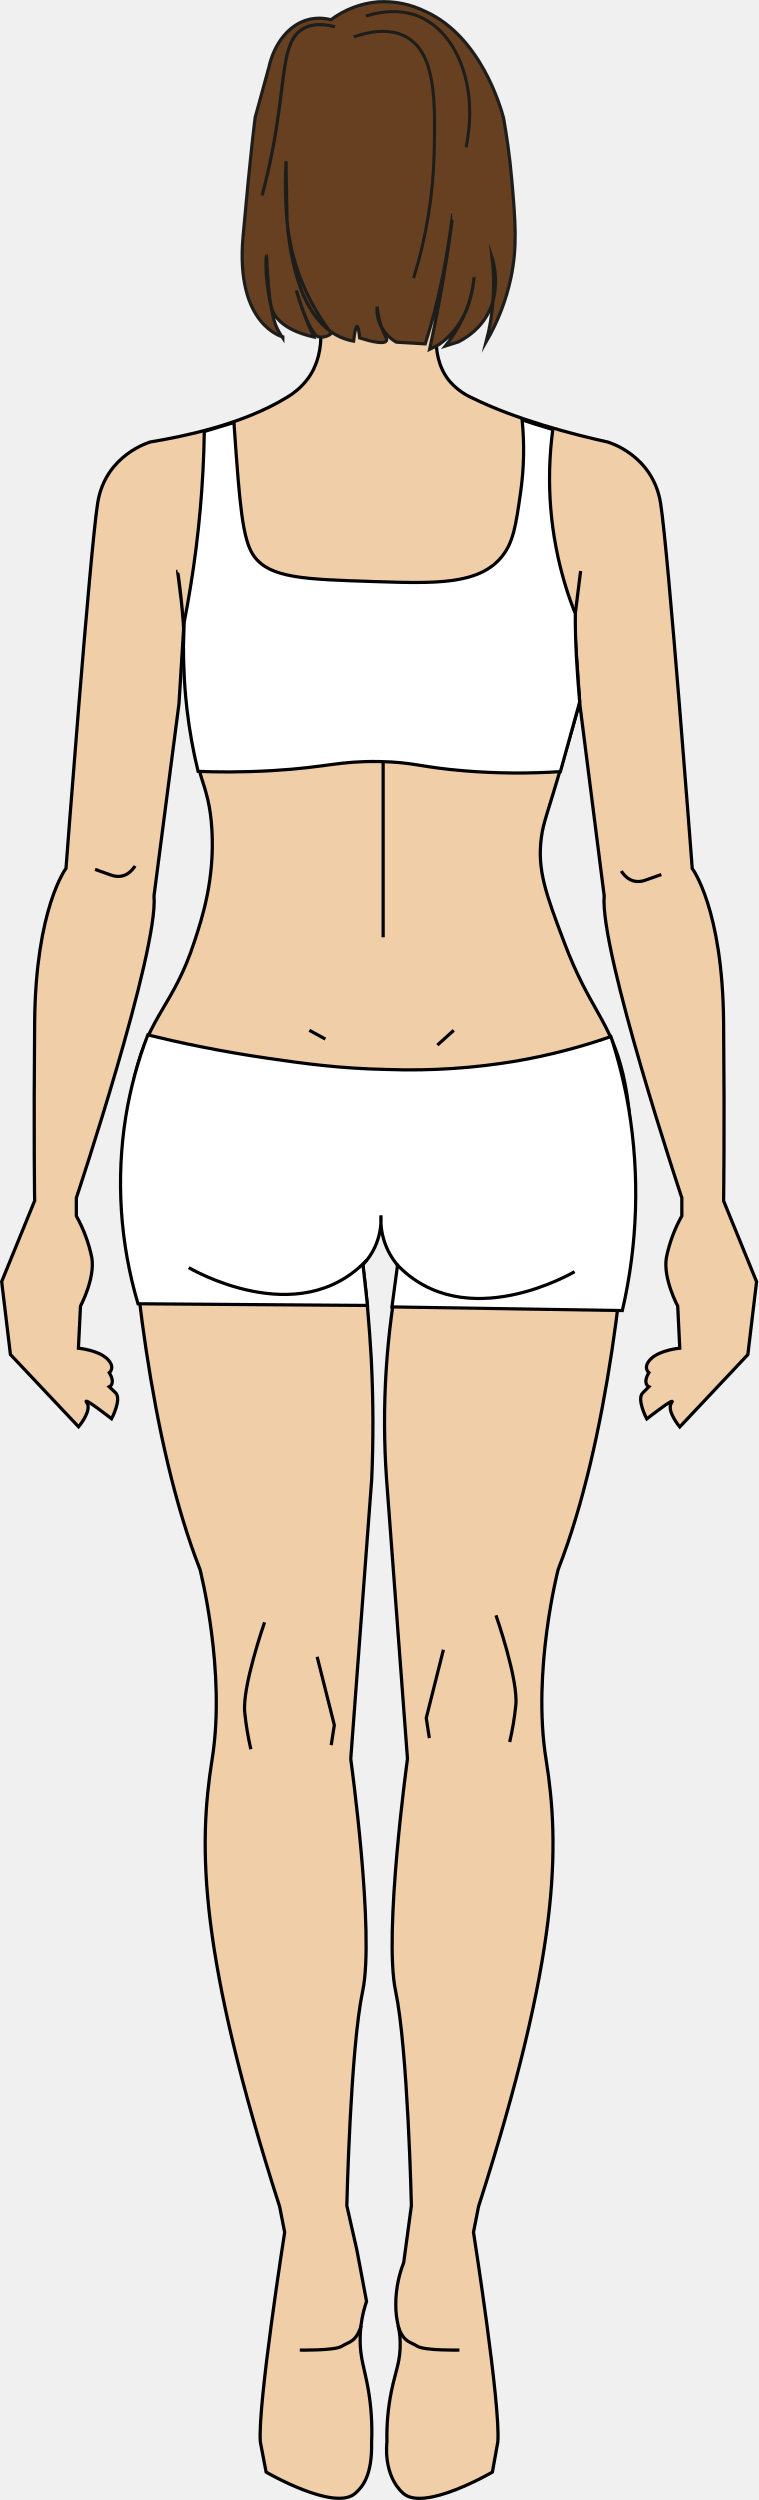
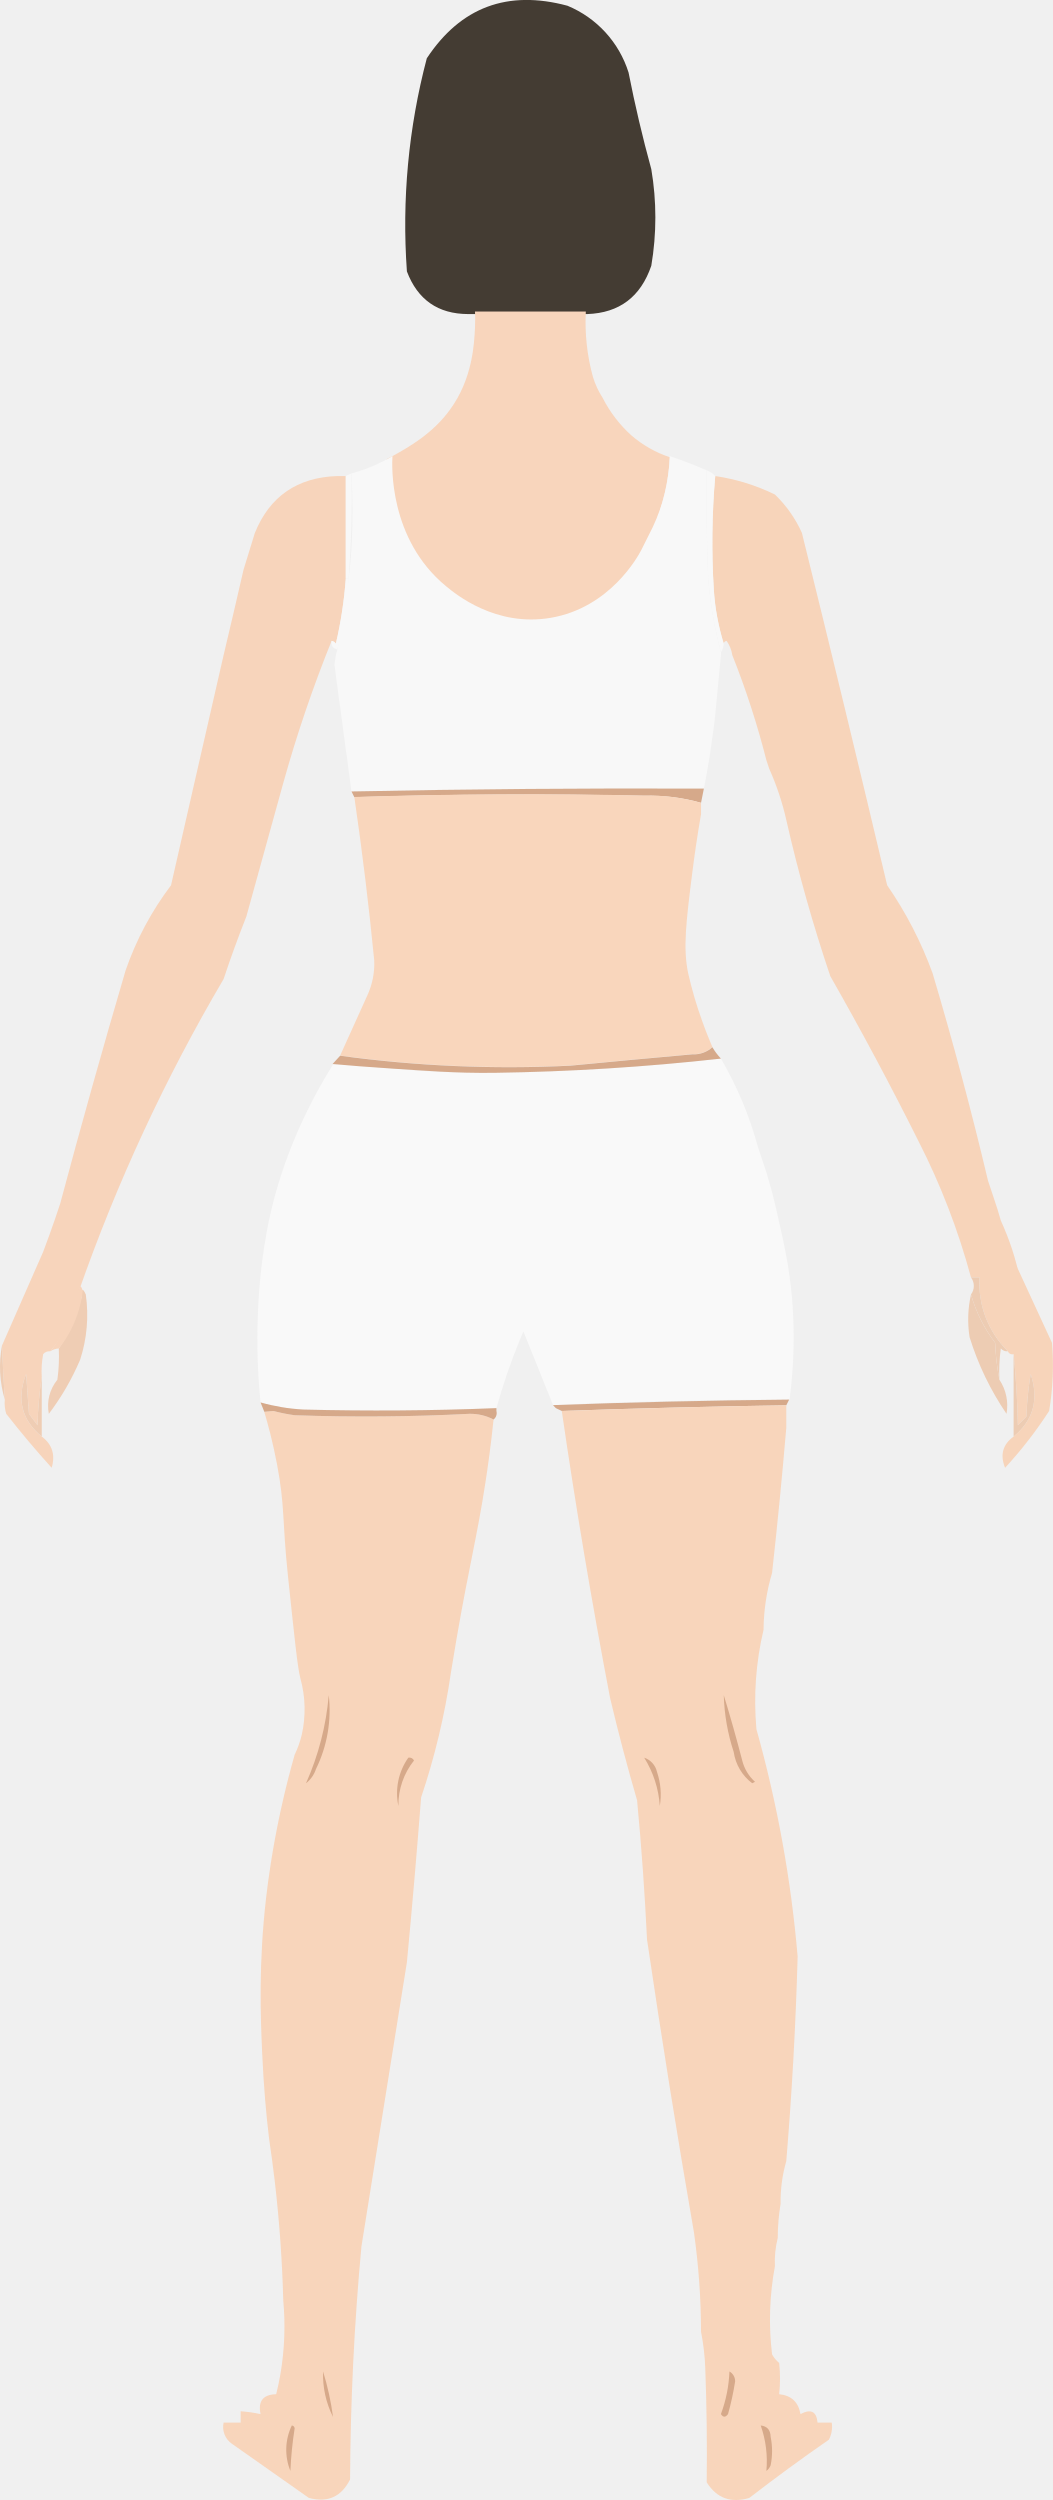
- <svg xmlns="http://www.w3.org/2000/svg" viewBox="0 0 235.92 777.84">
+ <svg xmlns="http://www.w3.org/2000/svg" id="Capa_1" data-name="Capa 1" viewBox="0 0 370.52 879.75">
  <defs>
-     <style>.cls-1{fill:#efcea8;}.cls-1,.cls-5,.cls-6,.cls-7{stroke:#000;}.cls-1,.cls-2,.cls-3,.cls-4,.cls-5,.cls-6,.cls-7{stroke-miterlimit:10;}.cls-1,.cls-7{stroke-width:1.01px;}.cls-2{fill:#664020;}.cls-2,.cls-3,.cls-4{stroke:#1d1d1b;}.cls-3,.cls-4,.cls-6,.cls-7{fill:none;}.cls-4{stroke-width:0.95px;}.cls-5{fill:#fff;}</style>
+     <style>.cls-1{fill:#443c33;}.cls-1,.cls-10,.cls-11,.cls-2,.cls-3,.cls-4,.cls-5,.cls-6,.cls-7,.cls-8,.cls-9{fill-rule:evenodd;}.cls-2{fill:#f8d5bc;}.cls-3{fill:#f8f8f8;}.cls-4{fill:#f7d4bb;}.cls-5{fill:#f7d4ba;}.cls-6{fill:#d6a98a;}.cls-7{fill:#f9d6bc;}.cls-8{fill:#f9f9f9;}.cls-9{fill:#edccb3;}.cls-10{fill:#efcdb4;}.cls-11{fill:#f8d5bb;}</style>
  </defs>
-   <g id="Capa_2" data-name="Capa 2">
-     <g id="Capa_6" data-name="Capa 6">
-       <path id="Cuerpo" class="cls-1" d="M180.4,218.39c-1.08,3.92-2.7,9.7-4.75,16.69-5.41,18.46-6.52,20.51-7.18,25.27-1.42,10.26,1.4,17.79,7,32.65,7.91,21.12,14.31,24.25,18.36,41.18a94.13,94.13,0,0,1,2.3,25.06c-.91,30-6.86,89.29-22.46,129.06,0,0-8.19,31.65-3.78,59.06s4.17,60.69-21,139.17l-1.57,8s8.47,53.89,7.57,65.23l-1.69,9.4S132,781.56,125.5,775.8s-5.11-16-5.11-16A70.92,70.92,0,0,1,121.78,744c1.32-6.46,2.89-9.34,2.73-15.38-.13-4.43-1-5.26-1.31-9.6A35.46,35.46,0,0,1,125.6,704l2.4-17.77s-1.12-48.88-4.92-66.77,3.7-72.22,3.7-72.22l-6.51-87a254,254,0,0,1,4.27-67.5,20.39,20.39,0,0,1-4.43-6.55,20.16,20.16,0,0,1-1.6-8,35,35,0,0,1-5.6,15.35c1.15,9,2,18.72,2.59,29,.7,13.52.66,26.15.15,37.73l-6.52,87s7.52,54.33,3.71,72.22-4.93,66.77-4.93,66.77l3.14,13.86q1.47,8,3,15.94a37,37,0,0,0-2,11.64c-.06,5.85,1.36,9.12,2.47,15.42a77.08,77.08,0,0,1,1.1,16.66c.22,10.43-2.78,13.94-5.11,16-6.46,5.76-27.71-6.62-27.71-6.62L81,759.78c-.9-11.34,7.57-65.23,7.57-65.23l-1.57-8c-25.14-78.48-25.39-111.77-21-139.17s-3.77-59.06-3.77-59.06c-15.61-39.77-21.56-99.05-22.46-129.06a93.72,93.72,0,0,1,2.3-25.06C46.54,315.68,54,312.83,60.48,293c2.36-7.17,6.35-19.28,5.45-34.83-.9-15.4-5.56-16.28-7-35.78-.1-1.42-1.17-16.41-1.8-26.72,0-.84-.19-3.16-.47-6.28-.59-6.53-1.38-11.72-1.41-11.71s.36,3.09,2,16l-1.56,25.25-7.77,59.78c1.42,17.24-24.17,94-24.17,94v5.62a44.68,44.68,0,0,1,4.82,13c1.06,6.5-3.53,15.06-3.53,15.06l-.64,13.09s6.11.56,8.91,3.26.71,4.37.71,4.37c2.08,3.49,0,4.38,0,4.38L36,433.38c1.92,2-1.29,8.05-1.29,8.05s-9.44-7.39-7.7-5-2.56,7.5-2.56,7.5L3.24,421.43.52,398.74,10.78,373.6s-.32-20.29,0-55.64,9.75-47.78,9.75-47.78S28,171.61,30.39,156.5s16.42-19,16.42-19c9.63-1.57,28.69-5.38,42.37-13.82a22.09,22.09,0,0,0,6.71-6c6.36-8.87,3.43-20.39,2.17-24.51l39.84,0c-1.42,4.25-4.94,16.64,1.75,25.14a19.64,19.64,0,0,0,7.09,5.41c14,6.93,31.77,11.46,42.37,13.82,0,0,14,3.9,16.42,19s9.85,113.68,9.85,113.68,9.44,12.43,9.76,47.78,0,55.64,0,55.64l10.26,25.14-2.72,22.69-21.18,22.5s-4.31-5.12-2.56-7.5-7.71,5-7.71,5-3.21-6.09-1.28-8.05l1.93-1.95s-2.09-.89,0-4.38c0,0-2.09-1.68.71-4.37s8.91-3.26,8.91-3.26l-.64-13.09s-4.6-8.56-3.53-15.06a44.81,44.81,0,0,1,4.81-13v-5.62s-25.58-76.75-24.16-94q-3.78-29.7-7.55-59.39-.88-12.83-1.78-25.64l2-16" />
-       <path class="cls-2" d="M123.31,106.46a12.07,12.07,0,0,1-4.66-4.8,11,11,0,0,1-1.31-6.25,24.4,24.4,0,0,0,2,8c.67,1.43,1.17,2.09.87,2.62-.69,1.22-4.83.2-8.29-.88q-.4-3.63-.87-3.63T110,106.14a17.45,17.45,0,0,1-3.89-1.17C87,96.69,88.67,56.25,89,50.17l.29,18.2A66.65,66.65,0,0,0,91,78.72a68,68,0,0,0,12.11,25,4.67,4.67,0,0,1-3.8,1.11,1.5,1.5,0,0,1-.83-.37c-3.35-3.2-6.26-14.11-6.26-14.11q.85,3,2,6.17c1.08,3,2.23,5.78,3.39,8.32-3.9-.87-10.73-3-12.94-8.38a39.71,39.71,0,0,1-1.17-5.58,49.94,49.94,0,0,1-.72-10.28,4.8,4.8,0,0,1,.11-1.07c.21,0,.3,16.72,3.39,22.75A24.26,24.26,0,0,0,88,105.2l0-.38S73.15,101.24,75.62,73.6,79.4,36.51,79.4,36.51l4.22-15.42C85.29,13.36,90.11,7.4,96.29,6a14,14,0,0,1,6.67.15A28.43,28.43,0,0,1,117.52.58a29.25,29.25,0,0,1,15,3.06c17.08,7.81,23.27,29.76,24.14,33,.86,4.75,1.91,11.55,2.62,19.78,1.09,12.65,1.7,20.42-.31,30a67.22,67.22,0,0,1-7.7,19.93,71.37,71.37,0,0,0,1.89-26s5.81,17.46-10.48,26l-4.09,1.3a47.05,47.05,0,0,0,6.86-12,38.1,38.1,0,0,0,1.95-8.37c.06-.62.07-1,.08-1a35.52,35.52,0,0,1-2.89,11.35,24.64,24.64,0,0,1-8,9.58l-2.91,1.45C137,93.28,138.87,81.53,140,73.48c.51-3.7.87-6.7.83-6.7s-1.17,10-3.53,21.21a192.07,192.07,0,0,1-5,19Z" />
-       <path class="cls-3" d="M104.23,8.33c-5.17-1.36-8.17-.41-9.89.58-6.88,4-5.29,15.29-9.43,37.19-1.21,6.35-2.49,11.47-3.35,14.69" />
-       <path class="cls-4" d="M110.09,11.47c4.42-1.53,11.17-3,16.56.16,9.08,5.32,8.76,20.55,8.44,35.78a143.36,143.36,0,0,1-6.4,39.13" />
-       <path class="cls-4" d="M113.84,5c8.65-2.71,14.41-.76,16.56.15C142.06,10.07,149,26.76,145,45.81" />
-       <path class="cls-5" d="M46,322c9.47,2.33,22.18,5.07,37.35,7.27,11.25,1.63,22.37,3.21,37.31,3.49a198.92,198.92,0,0,0,39.93-2.62,185.81,185.81,0,0,0,29.48-7.62A157.36,157.36,0,0,1,195.63,345a161.15,161.15,0,0,1-2,62.76l-71.68-1.13,1.74-13a22.11,22.11,0,0,1-5.16-15.49,21,21,0,0,1-1.86,9.82,20.63,20.63,0,0,1-3.74,5.53q.69,6.35,1.4,12.68l-71.39-.52a132,132,0,0,1-3.8-58.26A127.75,127.75,0,0,1,46,322Z" />
-       <path class="cls-6" d="M178.77,395.67s-34.13,20.28-55.44-2.41" />
-       <path class="cls-6" d="M58.72,394.41s34.13,20.28,55.44-2.41" />
-       <line class="cls-6" x1="136.08" y1="325.16" x2="141.19" y2="320.57" />
-       <line class="cls-6" x1="101.24" y1="323.29" x2="96.25" y2="320.57" />
-       <path class="cls-6" d="M154.31,502.58s7.12,20.28,6.15,28.21A89.81,89.81,0,0,1,158.58,542" />
-       <polyline class="cls-6" points="137.96 513.29 132.62 534.53 133.58 540.79" />
-       <path class="cls-6" d="M82.32,504.76S75.21,525.05,76.17,533a90.31,90.31,0,0,0,1.88,11.25" />
-       <polyline class="cls-6" points="98.67 515.48 104.02 536.72 103.05 542.98" />
-       <line class="cls-6" x1="119.21" y1="218.29" x2="119.21" y2="291.63" />
-       <path class="cls-6" d="M193.34,271s2.4,4.65,7.42,2.87l5-1.77" />
-       <path class="cls-6" d="M42,269.41s-2.4,4.65-7.42,2.87l-5-1.78" />
-       <path class="cls-5" d="M174.36,240.08q3-10.85,6-21.69-.61-6.58-1-13.68T179,190.9c-1.09-2.68-2.11-5.5-3-8.47a114.45,114.45,0,0,1-4-48.79l-5.72-1.74-3.83-1.27a93.66,93.66,0,0,1-.48,22.61c-1.46,10.18-2.21,15.42-5.76,19.85-7.12,8.9-20.62,8.47-39.74,7.86-21.58-.7-32.37-1-37.41-7.86-3.69-5-4.53-16.81-6.19-40.42,0-.51-.06-.92-.08-1.2l-9.22,2.78a332.73,332.73,0,0,1-4.27,48.18q-.93,5.73-2,11.23l-.22,7.2c0,2.83.05,6.13.25,9.83.26,4.8.67,8.53.87,10.2A159.74,159.74,0,0,0,61.63,240c5.08.2,13.24.36,23.29-.25,16.87-1,20.32-3,33-2.81,11,.19,12.75,1.78,26.76,2.91A203.82,203.82,0,0,0,174.36,240.08Z" />
-       <path class="cls-7" d="M142.94,731.19s-10.91.22-13.09-1.2-4.42-1.2-6-6.38" />
-       <path class="cls-7" d="M93.28,731.19s10.91.22,13.09-1.2,4.42-1.2,6-6.38" />
-     </g>
-   </g>
+   <path class="cls-1" d="M214.5,115.5h-41q-15.83-.06-21.5-15a229.59,229.59,0,0,1,7-75q17.83-27,49.5-18.5A37.62,37.62,0,0,1,230,30.5q3.36,17.11,8,34a101.59,101.59,0,0,1,0,34q-5.61,16.4-22.5,17Z" transform="translate(-8.81 -4.98)" />
+   <path class="cls-2" d="M231,158.2a39.77,39.77,0,0,0,13.53,7.68A74.92,74.92,0,0,1,242.62,179a76.6,76.6,0,0,1-4.36,13c-1.37,3.1-6.6,14.92-15.57,22.24-13.89,11.33-38.07,12.93-54.47,1.74-13.37-9.12-17.86-24.43-20.44-33.16a75.47,75.47,0,0,1-2.91-16.25c.54-.28,1.33-.69,2.26-1.2,5.42-3,13.85-7.72,20-16.18,8-10.92,8.55-23.19,8.83-28.92.11-2.35.07-4.31,0-5.65h39a72.78,72.78,0,0,0,2.5,23,29.81,29.81,0,0,0,3.45,7.42A45.7,45.7,0,0,0,231,158.2Z" transform="translate(-8.81 -4.98)" />
+   <path class="cls-3" d="M165.71,211.22c3.43,2.83,17.5,14.45,36.85,11.18,21-3.56,30.82-21.73,31.94-23.9l4-8a62.67,62.67,0,0,0,6-25q6.72,2.24,13,5-.25,19,.5,38a152.07,152.07,0,0,0,4.5,26v1q-1,10.5-2,21c-.38,4-.36,3.1-.63,5.19-1,7.85-2,13.48-2.29,15.1-.26,1.41-.61,3.36-1.08,5.71q-62-.27-124,1-3-22-6-44.5a37,37,0,0,1,1-5.5c2.65-10.07,3.4-20.39,4-25,.84-6.42,1.91-18.44,1-36.92a58.14,58.14,0,0,0,14.42-6.08C146.71,168.63,145.61,194.63,165.71,211.22Z" transform="translate(-8.81 -4.98)" />
+   <path class="cls-4" d="M127.5,172.5h3v36a147.89,147.89,0,0,1-3.5,23,2.23,2.23,0,0,0-1.5-1,469.7,469.7,0,0,0-17,50q-6.5,23.5-13,47-4.25,10.72-8,22a619.3,619.3,0,0,0-51,110,43.93,43.93,0,0,1-10,21,2.85,2.85,0,0,0-2.5,1,32.51,32.51,0,0,0-.5,8,140.81,140.81,0,0,0-1.5,17l-3-4q-.49-7-1-14-5.13,13.23,5.5,22,5.51,4.13,3.5,11-8.35-9.22-16-19a13,13,0,0,1-.5-5q-.6-9.5-1-19Q16.73,462,24,445.5c.76-2,1.51-4,2.25-6.1q2-5.53,3.75-10.9,11-41.16,23-82a108.25,108.25,0,0,1,16-30c1.63-7.14,6.14-26.95,7.77-34.08,2.82-12.34,7.9-34.58,10.73-46.92q2-8.5,4-17l3-13,4-13Q106.35,173.21,127.5,172.5Z" transform="translate(-8.81 -4.98)" />
+   <path class="cls-3" d="M132.47,171.58c.15,5.6.17,11.46,0,17.55-.16,6.76-.51,13.23-1,19.37h-1v-36Z" transform="translate(-8.81 -4.98)" />
+   <path class="cls-5" d="M260.5,172.5a71.63,71.63,0,0,1,21,6.5,43.47,43.47,0,0,1,9.5,13.5q15.31,61.91,30,124a136.7,136.7,0,0,1,16,31q10.8,36.3,19.5,73c.67,2,1.33,4,2,6,.88,2.52,1.72,5.19,2.5,8a99.19,99.19,0,0,1,3.93,10c1.21,3.61,1.77,6.36,2.07,7q6,12.93,12,26a96.47,96.47,0,0,1-1,24,148.91,148.91,0,0,1-15.5,20q-2.76-6.81,3-11,10.44-8.56,6-22a114.43,114.43,0,0,0-1.5,15l-3,3q-.25-12.76-1.5-25a1.62,1.62,0,0,1-2-1,33.65,33.65,0,0,1-10-26h-3a246.84,246.84,0,0,0-18.5-48q-14.73-29.47-31-58a554.1,554.1,0,0,1-15.5-55,95.58,95.58,0,0,0-6-18c-.33-1-.67-2-1-3a298.63,298.63,0,0,0-12-37,11.65,11.65,0,0,0-2-5,1.1,1.1,0,0,0-1,1,81.73,81.73,0,0,1-3.5-19A267.85,267.85,0,0,1,260.5,172.5Z" transform="translate(-8.81 -4.98)" />
+   <path class="cls-3" d="M130.5,208.5h1a89.1,89.1,0,0,1-4,25c-1.55-.32-2.21-1.32-2-3a2.23,2.23,0,0,1,1.5,1A147.89,147.89,0,0,0,130.5,208.5Z" transform="translate(-8.81 -4.98)" />
+   <path class="cls-3" d="M257.5,170.5a7.06,7.06,0,0,1,3,2,267.85,267.85,0,0,0-.5,40,81.73,81.73,0,0,0,3.5,19,5.75,5.75,0,0,1-1,3,152.07,152.07,0,0,1-4.5-26Q257.25,189.51,257.5,170.5Z" transform="translate(-8.81 -4.98)" />
+   <path class="cls-6" d="M255.5,287.5a64.79,64.79,0,0,0-9.69-2A71.19,71.19,0,0,0,235.5,285q-51-1.11-102,.5l-1-2q62-1.28,124-1C256.17,284.17,255.83,285.83,255.5,287.5Z" transform="translate(-8.81 -4.98)" />
+   <path class="cls-7" d="M255.5,287.5v4c-1.42,8.22-2.38,15.08-3,20-2.28,18-3.38,27.16-1.52,36a142.19,142.19,0,0,0,5,17c1.32,3.7,2.58,6.75,3.52,8.94a9.63,9.63,0,0,1-7,2.5q-21.52,1.92-43,4a439.27,439.27,0,0,1-81-3.5q4.73-10.47,9.5-21a26.67,26.67,0,0,0,2.5-12.5q-2.82-28.85-7-57.5,51-1.61,102-.5A67.53,67.53,0,0,1,255.5,287.5Z" transform="translate(-8.81 -4.98)" />
+   <path class="cls-8" d="M262.5,377.5a128.21,128.21,0,0,1,13,31l3,9c.67,2.33,1.33,4.67,2,7,.43,1.7,1.08,4.35,1.82,7.6,2.29,10,4.22,18.6,5.18,29.4.11,1.23.4,4.79.54,9.51a165.55,165.55,0,0,1-1.39,26.49h-.15q-41.42,0-83.08,1.93-5.22-13-10.42-25.93-.62,1.44-1.23,2.91a211.2,211.2,0,0,0-8.27,24.09s-13.09.47-18.8.59q-24.6.56-49.2-.09a69.16,69.16,0,0,1-15-2.5,217.64,217.64,0,0,1-.94-31.11,201.89,201.89,0,0,1,3.63-31.68c2.55-12.52,8.38-33.16,23.23-56.83,5.62.72,12.74,1.52,21,2.18A348.7,348.7,0,0,0,183,382.5Q222.89,381.92,262.5,377.5Z" transform="translate(-8.81 -4.98)" />
+   <path class="cls-6" d="M259.5,373.5a22.59,22.59,0,0,0,3,4q-39.62,4.42-79.5,5c-14,.2-25.85-.83-35.56-1.44-8.74-.55-16.13-1.16-21.61-1.65l2.67-2.91a439.27,439.27,0,0,0,81,3.5q21.48-2.08,43-4A9.63,9.63,0,0,0,259.5,373.5Z" transform="translate(-8.81 -4.98)" />
+   <path class="cls-9" d="M350.5,454.5h3a33.65,33.65,0,0,0,10,26,2.85,2.85,0,0,1-2.5-1,60.39,60.39,0,0,0-.5,11,81.88,81.88,0,0,1-1.5-13,50.87,50.87,0,0,1-8.5-17A5,5,0,0,0,350.5,454.5Z" transform="translate(-8.81 -4.98)" />
+   <path class="cls-9" d="M350.5,460.5a50.87,50.87,0,0,0,8.5,17,81.88,81.88,0,0,0,1.5,13,16.35,16.35,0,0,1,2.5,12,101.07,101.07,0,0,1-13-27A40,40,0,0,1,350.5,460.5Z" transform="translate(-8.81 -4.98)" />
+   <path class="cls-10" d="M29.5,479.5a54.63,54.63,0,0,0,8-18q-.14-4.65,1.5-1a51,51,0,0,1-2,23,89.7,89.7,0,0,1-11,19,14.51,14.51,0,0,1,3-12A60.39,60.39,0,0,0,29.5,479.5Z" transform="translate(-8.81 -4.98)" />
+   <path class="cls-4" d="M37.15,457.63c.21.05.55.92.61,1.08a4.9,4.9,0,0,1,.17.49,40.79,40.79,0,0,1-4,13.42,40.25,40.25,0,0,1-4.39,6.88,5.75,5.75,0,0,0-3,1,45.24,45.24,0,0,0,6.08-10.41C34.84,464.65,36.52,457.5,37.15,457.63Z" transform="translate(-8.81 -4.98)" />
+   <path class="cls-10" d="M9.5,478.5q.4,9.51,1,19A40.38,40.38,0,0,1,9.5,478.5Z" transform="translate(-8.81 -4.98)" />
+   <path class="cls-6" d="M244,498.21q21.5-.51,42.51-.71c-.33.67-.67,1.33-1,2q-39.51.6-79,2l-2.1-1-1-1.06Q223.48,498.7,244,498.21Z" transform="translate(-8.81 -4.98)" />
+   <path class="cls-11" d="M285.5,507.5q-2.17,25.54-5,51a72.11,72.11,0,0,0-3,20,109.38,109.38,0,0,0-2.5,35,432.62,432.62,0,0,1,14.5,80q-1,36-4,72a51.23,51.23,0,0,0-2,15,74.17,74.17,0,0,0-1,12,34.22,34.22,0,0,0-1,10,102.37,102.37,0,0,0-1,31,10.32,10.32,0,0,0,2.5,3,50.56,50.56,0,0,1,0,11q6.39.63,7.5,7,5.49-2.91,6,3h5a9.83,9.83,0,0,1-1,6q-14.26,9.88-28,20.5-9.79,2.87-15-5.5.25-20-.5-40a81.88,81.88,0,0,0-1.5-13,251.53,251.53,0,0,0-2.5-35q-8.94-51.6-16.5-103-1.19-24.54-3.5-49-5.22-17.91-9.5-36-9.63-50.31-17-101,39.5-1.39,79-2Z" transform="translate(-8.81 -4.98)" />
+   <path class="cls-10" d="M23.5,489.5v21q-10.62-8.76-5.5-22,.49,7,1,14l3,4A140.81,140.81,0,0,1,23.5,489.5Z" transform="translate(-8.81 -4.98)" />
+   <path class="cls-11" d="M182.5,504.5c-1,9.57-2.1,17.21-2.84,22-2.95,19.26-5.67,29-10.16,55-.91,5.28-1.61,9.54-2,12a248.69,248.69,0,0,1-10.5,44q-2.24,29-5,58-8,50-16,100-3.8,40.9-4,82-4.56,9.15-14.5,6.5l-27-19a7.13,7.13,0,0,1-3-7.5h6v-4a51.52,51.52,0,0,1,7,1q-1.43-6.82,5.5-7c.56-2.25,1.07-4.61,1.49-7.08a99.64,99.64,0,0,0,1-25.92c-.35-13.26-1.28-27.29-3-42q-.9-7.66-2-15c-1-8.23-1.9-18.36-2.42-30-.58-13.1-1.31-31.49,1.42-55,.64-5.52,2.06-16.41,5-30,1.7-7.86,3.47-14.62,5-20a35.7,35.7,0,0,0,2.5-7,40.75,40.75,0,0,0-.5-20c-1-3.86-2.08-14.5-4.33-35.77-2.13-20.11-1-24.39-3.9-39.66-1.49-7.79-3.21-14.1-4.45-18.28l3.18-.29a59.25,59.25,0,0,0,7.5,1.5q30.76,1.1,61.5-.5A17.79,17.79,0,0,1,182.5,504.5Z" transform="translate(-8.81 -4.98)" />
+   <path class="cls-6" d="M100.5,498.5a69.16,69.16,0,0,0,15,2.5q34,.88,68-.5v1a2.87,2.87,0,0,1-1,3,17.79,17.79,0,0,0-8.5-2q-30.74,1.59-61.5.5a59.25,59.25,0,0,1-7.5-1.5l-3.18.29Z" transform="translate(-8.81 -4.98)" />
+   <path class="cls-9" d="M365.5,481.5q1.25,12.24,1.5,25l3-3a114.43,114.43,0,0,1,1.5-15q4.44,13.42-6,22Z" transform="translate(-8.81 -4.98)" />
+   <path class="cls-6" d="M124.5,601.5a46.93,46.93,0,0,1-4.5,26,10.34,10.34,0,0,1-3.5,5A96.31,96.31,0,0,0,124.5,601.5Z" transform="translate(-8.81 -4.98)" />
+   <path class="cls-6" d="M263.5,601.5q3.4,11.06,6.5,23a14.88,14.88,0,0,0,4.5,7.5l-1,.5a16.81,16.81,0,0,1-6.5-11A70.67,70.67,0,0,1,263.5,601.5Z" transform="translate(-8.81 -4.98)" />
+   <path class="cls-6" d="M152.5,623.5a1.83,1.83,0,0,1,2,1,25.1,25.1,0,0,0-5.5,16A21.71,21.71,0,0,1,152.5,623.5Z" transform="translate(-8.81 -4.98)" />
+   <path class="cls-6" d="M235.5,623.5a6.87,6.87,0,0,1,4.5,5,24.72,24.72,0,0,1,1,12A36.68,36.68,0,0,0,235.5,623.5Z" transform="translate(-8.81 -4.98)" />
+   <path class="cls-6" d="M122.5,839.5a97.64,97.64,0,0,1,3.5,16A33,33,0,0,1,122.5,839.5Z" transform="translate(-8.81 -4.98)" />
+   <path class="cls-6" d="M265.5,839.5a3.92,3.92,0,0,1,2,3.5,96.17,96.17,0,0,1-2.5,11.5c-.89,1.21-1.73,1.21-2.5,0A48.22,48.22,0,0,0,265.5,839.5Z" transform="translate(-8.81 -4.98)" />
+   <path class="cls-6" d="M111.5,858.5a1.1,1.1,0,0,1,1,1,133.66,133.66,0,0,0-1.5,15A19.69,19.69,0,0,1,111.5,858.5Z" transform="translate(-8.81 -4.98)" />
+   <path class="cls-6" d="M276.5,858.5c2.28.26,3.44,1.59,3.5,4a25.13,25.13,0,0,1,0,10,4.5,4.5,0,0,1-1.5,2A37.8,37.8,0,0,0,276.5,858.5Z" transform="translate(-8.81 -4.98)" />
</svg>
